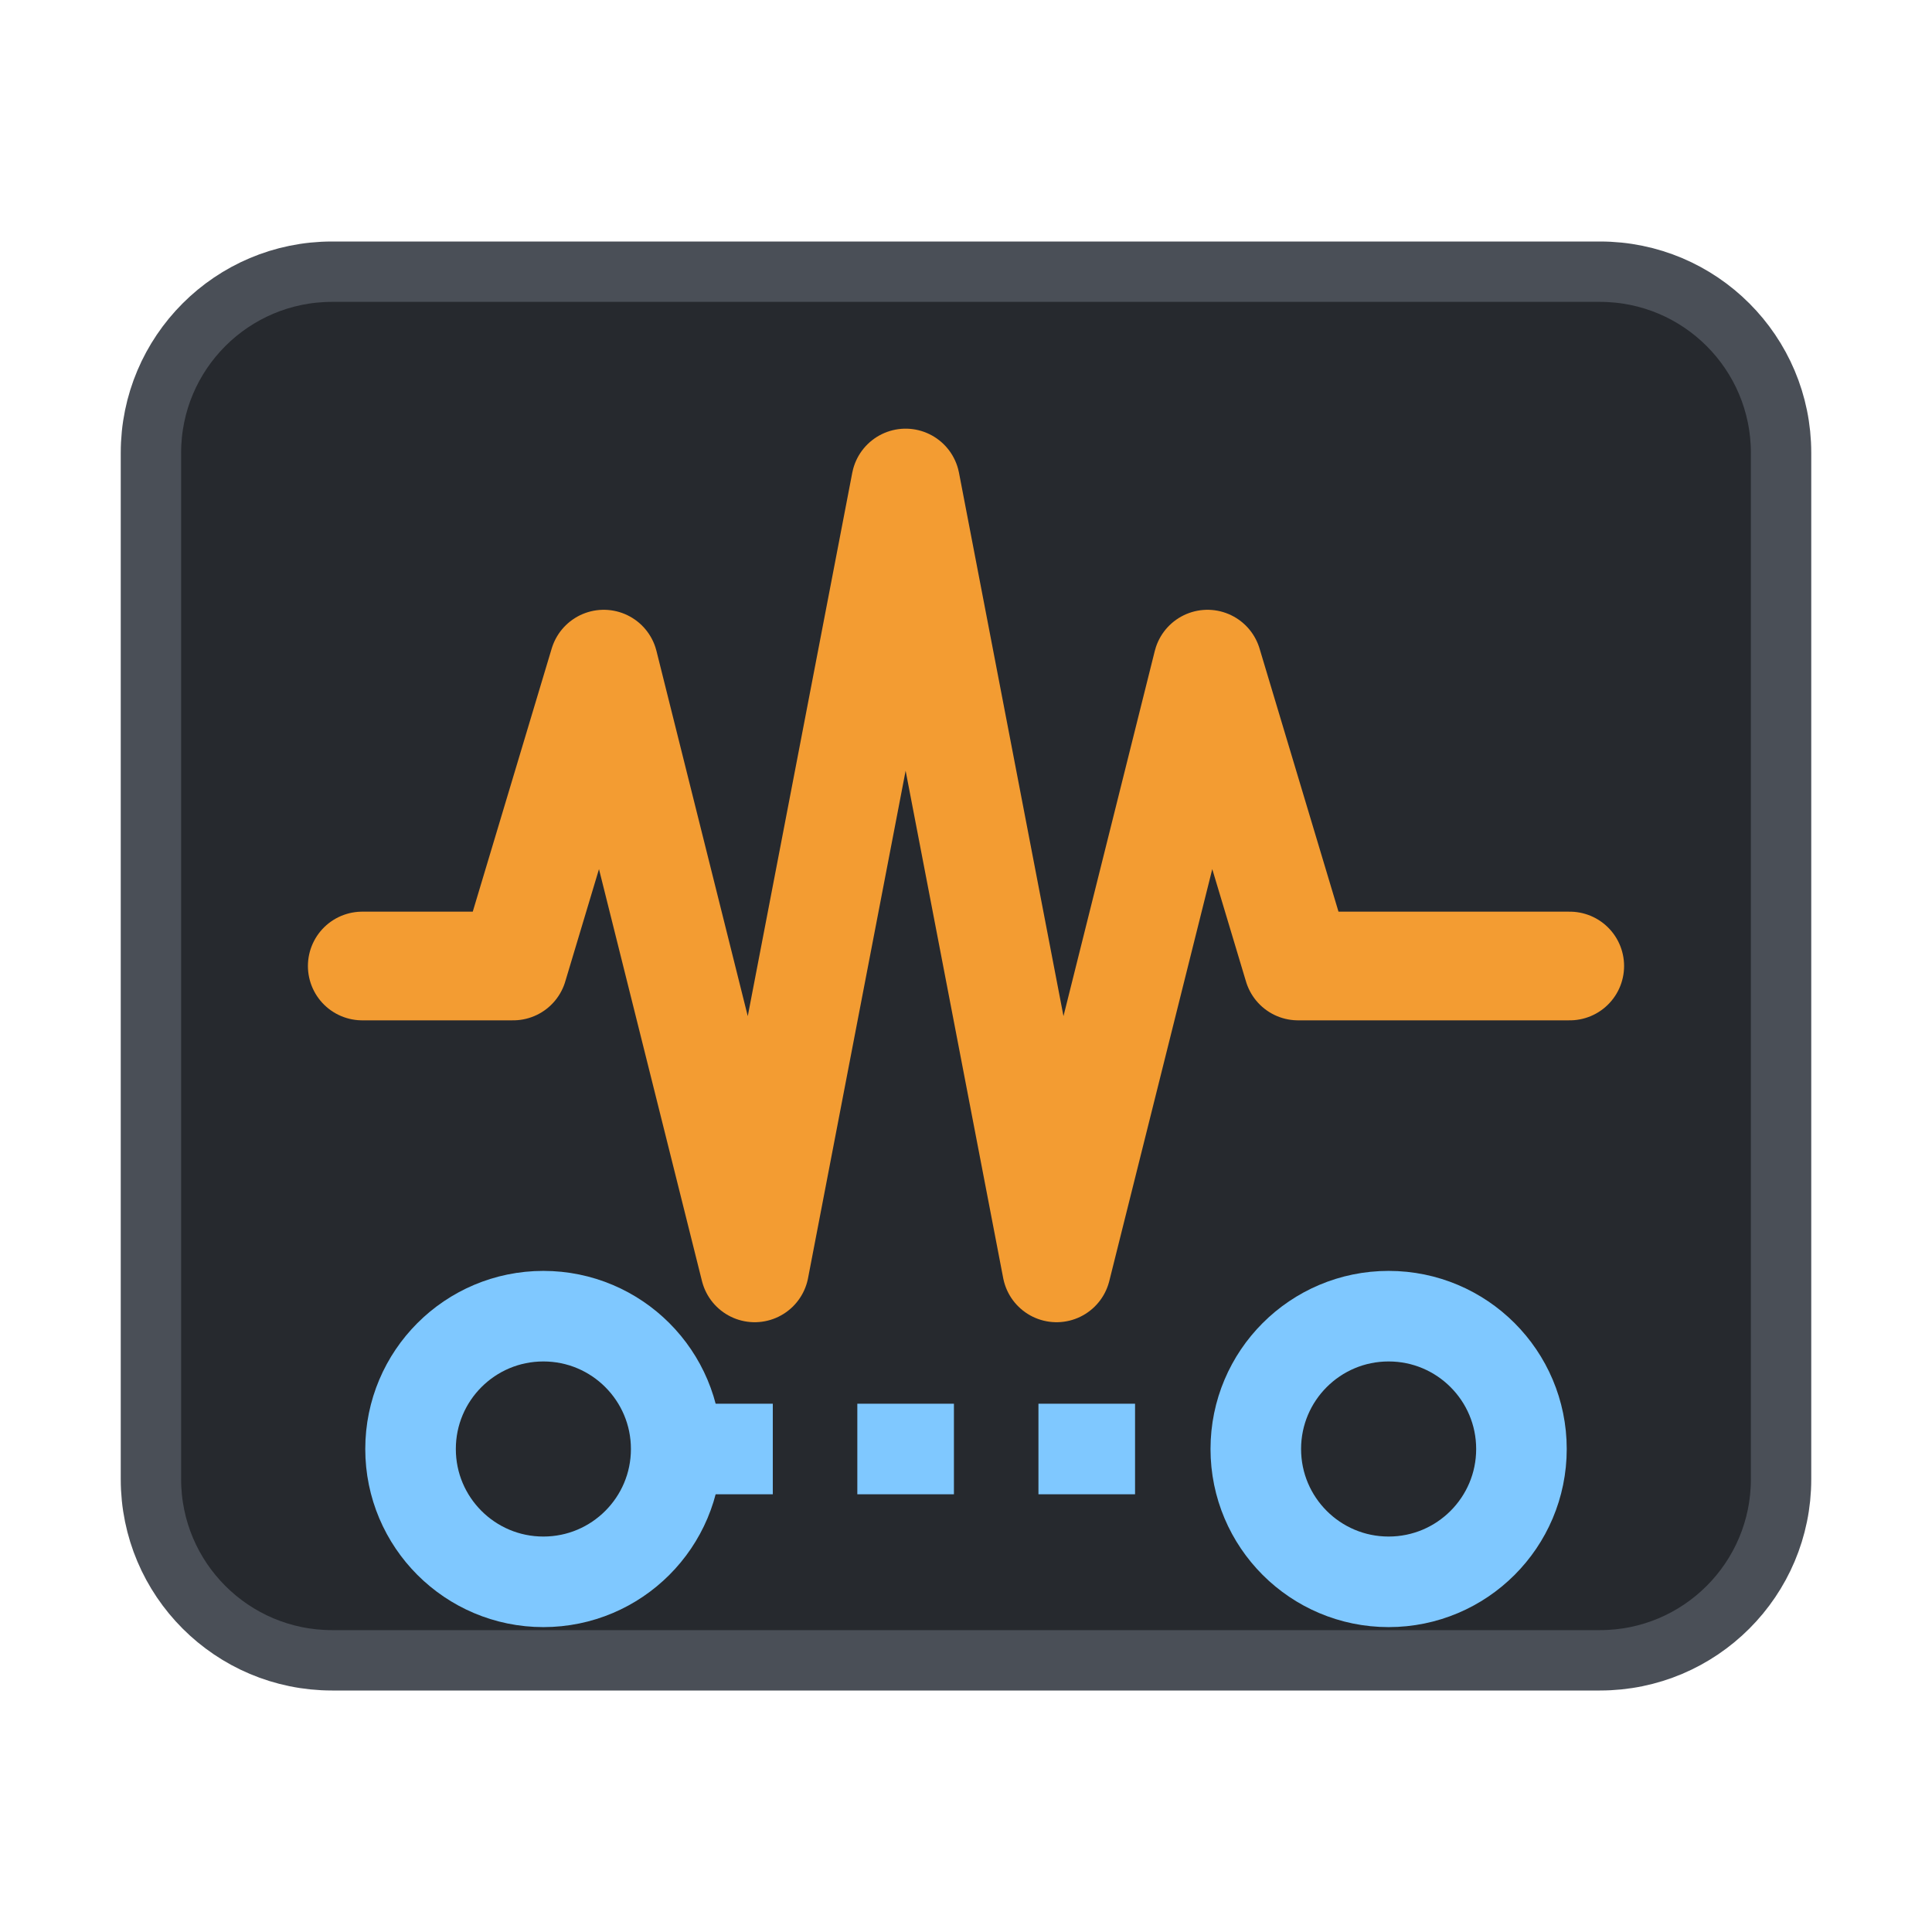
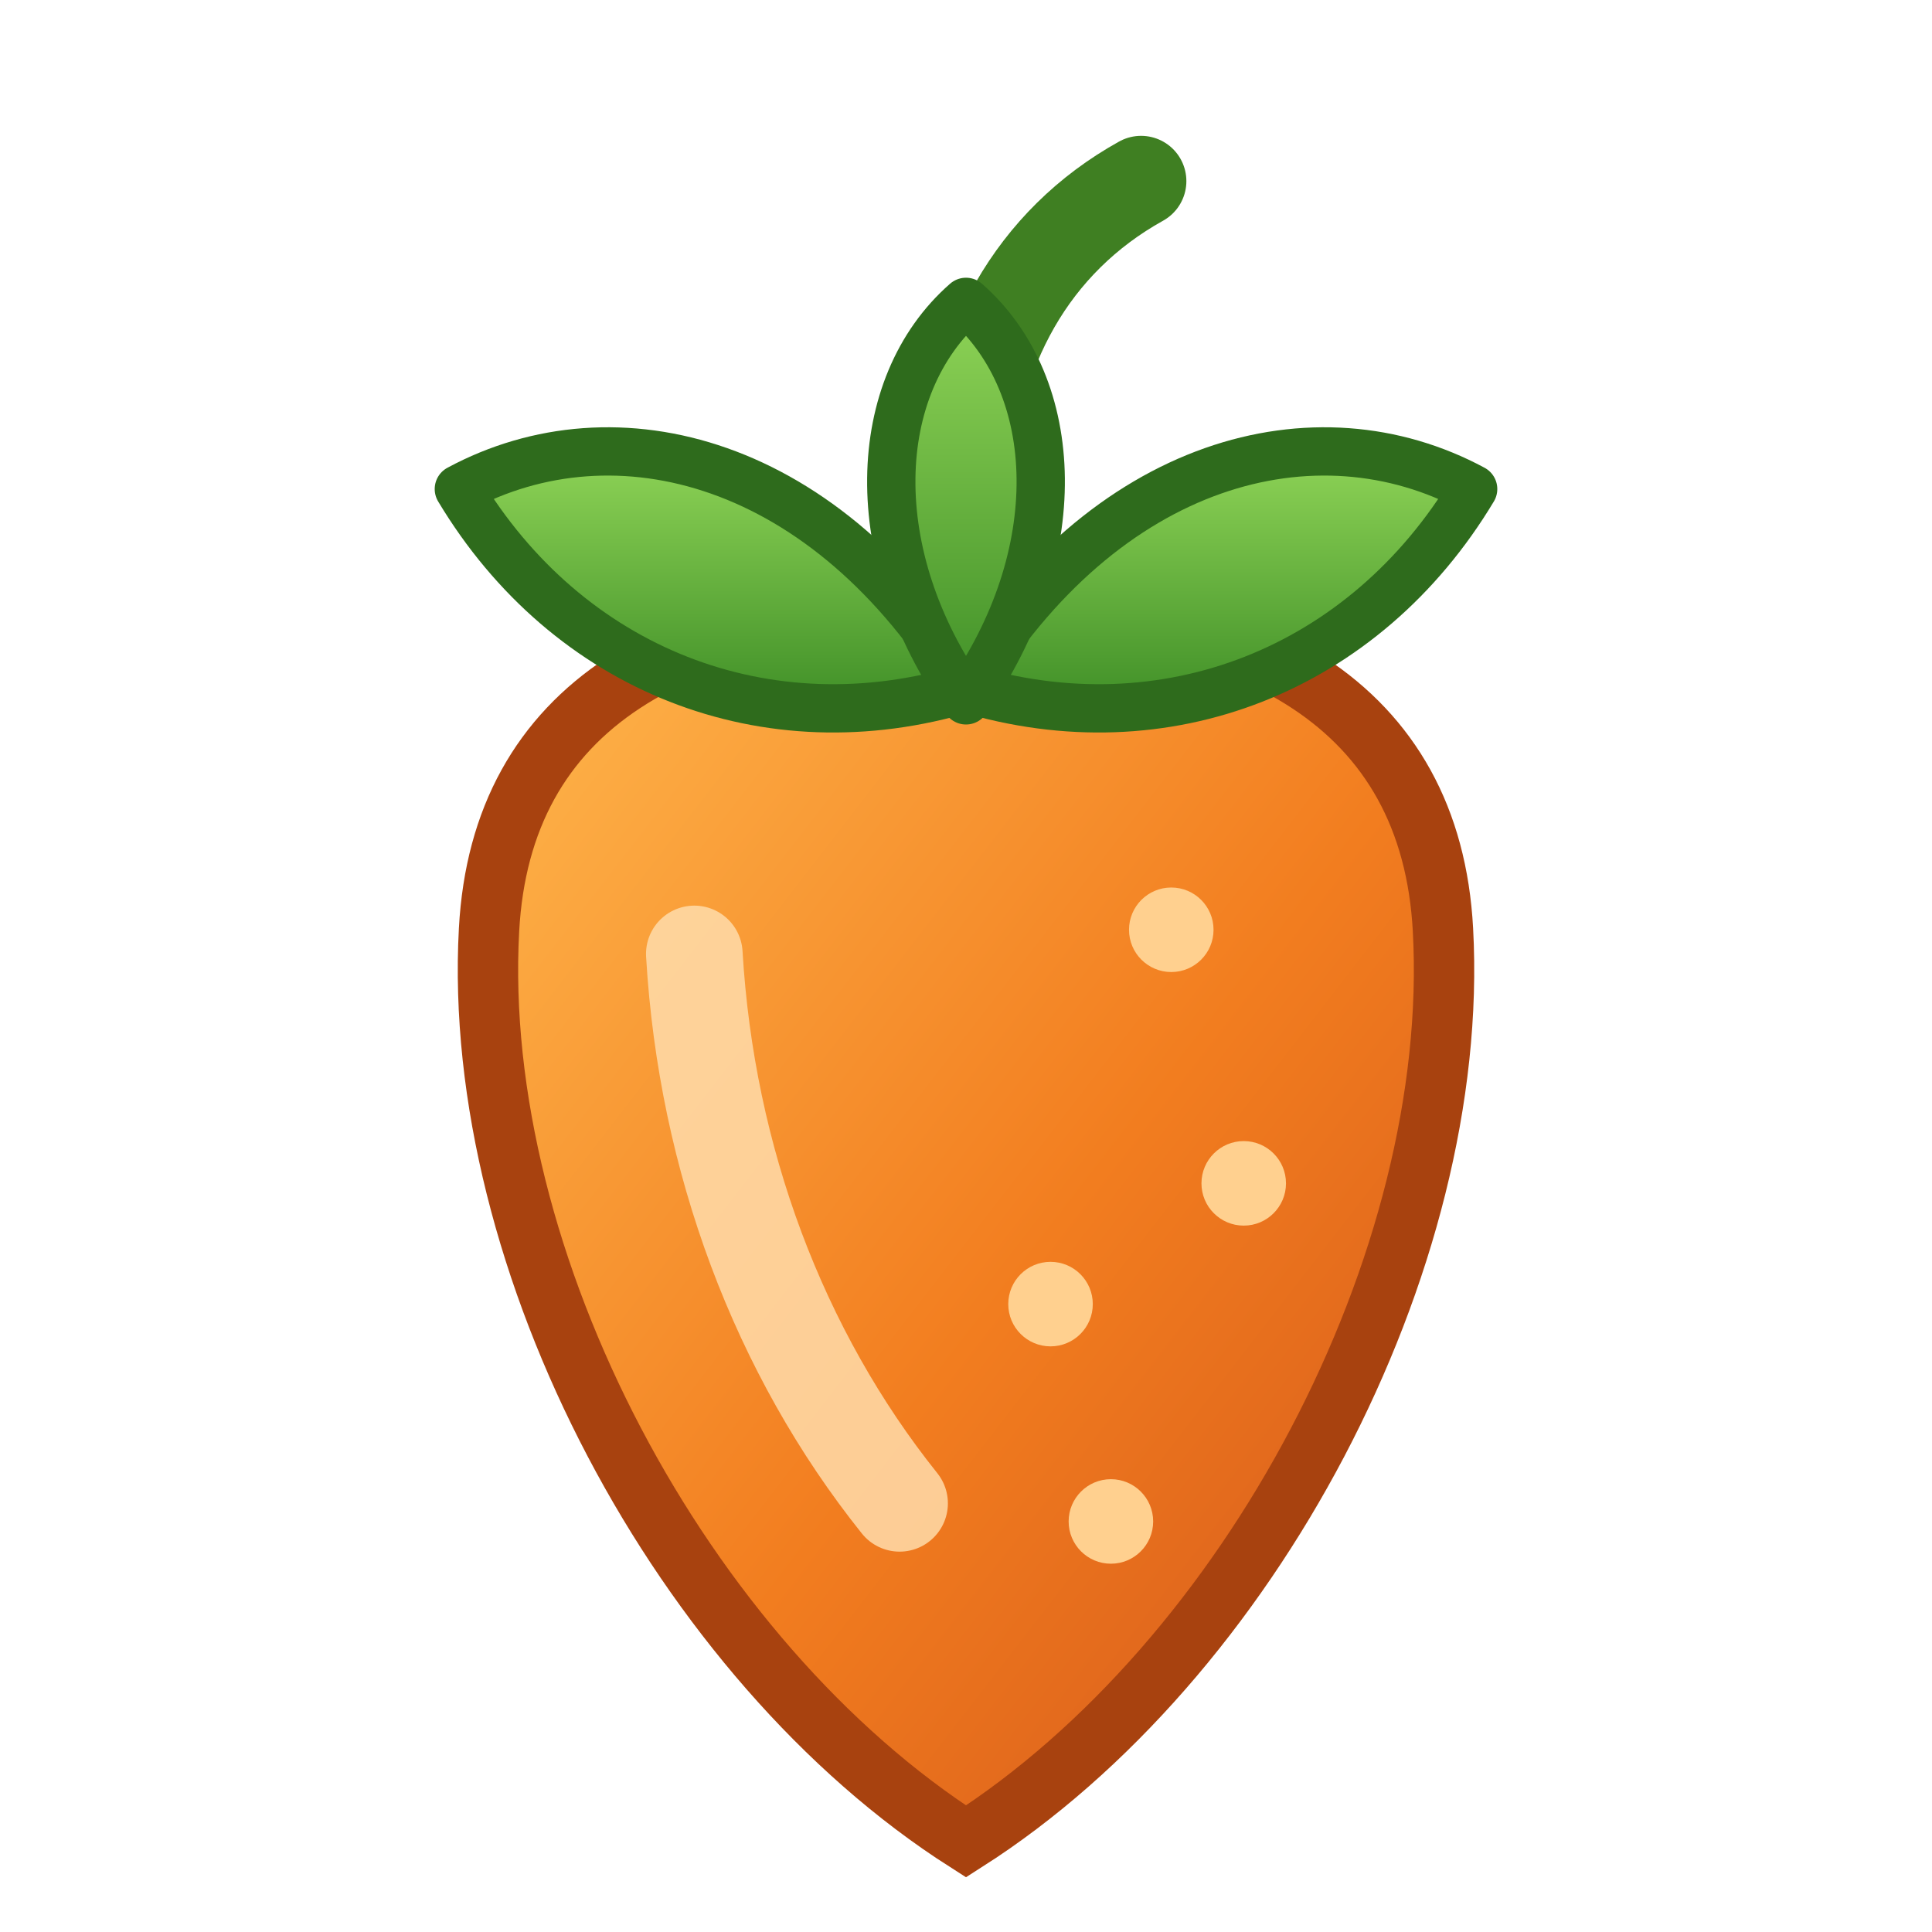
<svg xmlns="http://www.w3.org/2000/svg" width="32" height="32" viewBox="0 0 32 32">
-   <rect x="2.5" y="4.5" width="27" height="23" rx="3" fill="#26292e" stroke="#4a4f57" />
-   <path d="M6 16h2.5l1.5-5 2.5 10 2.5-13 2.5 13 2.5-10 1.5 5H26" fill="none" stroke="#f39c32" stroke-width="1.8" stroke-linecap="round" stroke-linejoin="round" />
-   <circle cx="9" cy="24" r="2.2" fill="none" stroke="#7fc8ff" stroke-width="1.5" />
-   <circle cx="23" cy="24" r="2.2" fill="none" stroke="#7fc8ff" stroke-width="1.5" />
-   <path d="M11.2 24h9.6" stroke="#7fc8ff" stroke-width="1.5" stroke-dasharray="1.6 1.4" />
+   <defs>
+     <linearGradient id="fruit" x1="0" y1="0" x2="1" y2="1">
+       <stop offset="0" stop-color="#ffb84d" />
+       <stop offset=".55" stop-color="#f27d1f" />
+       <stop offset="1" stop-color="#d2541a" />
+     </linearGradient>
+     <linearGradient id="leaf" x1="0" y1="0" x2="0" y2="1">
+       <stop offset="0" stop-color="#8fd457" />
+       <stop offset="1" stop-color="#3f8f27" />
+     </linearGradient>
+   </defs>
+   <path d="M16 30.5C11.3 27.5 7.8 20.9 8.1 15.4 8.3 11.7 11.2 10 16 10s7.7 1.7 7.9 5.4c.3 5.5-3.2 12.1-7.9 15.1z" fill="url(#fruit)" stroke="#a8420f" />
+   <path d="M11.5 15.8c.2 3.4 1.4 6.6 3.4 9.1" fill="none" stroke="#ffdcaa" stroke-width="1.6" stroke-linecap="round" opacity=".85" />
+   <g fill="#ffd08f">
+     <circle cx="19.4" cy="15.4" r=".7" />
+     <circle cx="20.6" cy="19.6" r=".7" />
+     <circle cx="17.4" cy="21.6" r=".7" />
+     <circle cx="18.4" cy="25.2" r=".7" />
+   </g>
+   <path d="M16 8c.1-2.2 1.1-4 2.9-5" fill="none" stroke="#3f7f22" stroke-width="1.5" stroke-linecap="round" />
+   <g fill="url(#leaf)" stroke="#2e6b1c" stroke-width=".8" stroke-linejoin="round">
+     <path d="M16 11.4C13.7 7.6 10.2 6.7 7.6 8.1c1.8 3 5.1 4.3 8.4 3.3z" />
+     <path d="M16 11.4c2.3-3.8 5.8-4.7 8.4-3.3-1.8 3-5.1 4.3-8.4 3.3z" />
+     <path d="M16 11.6c-1.7-2.4-1.6-5.2 0-6.6 1.6 1.4 1.7 4.2 0 6.6z" />
+   </g>
</svg>
